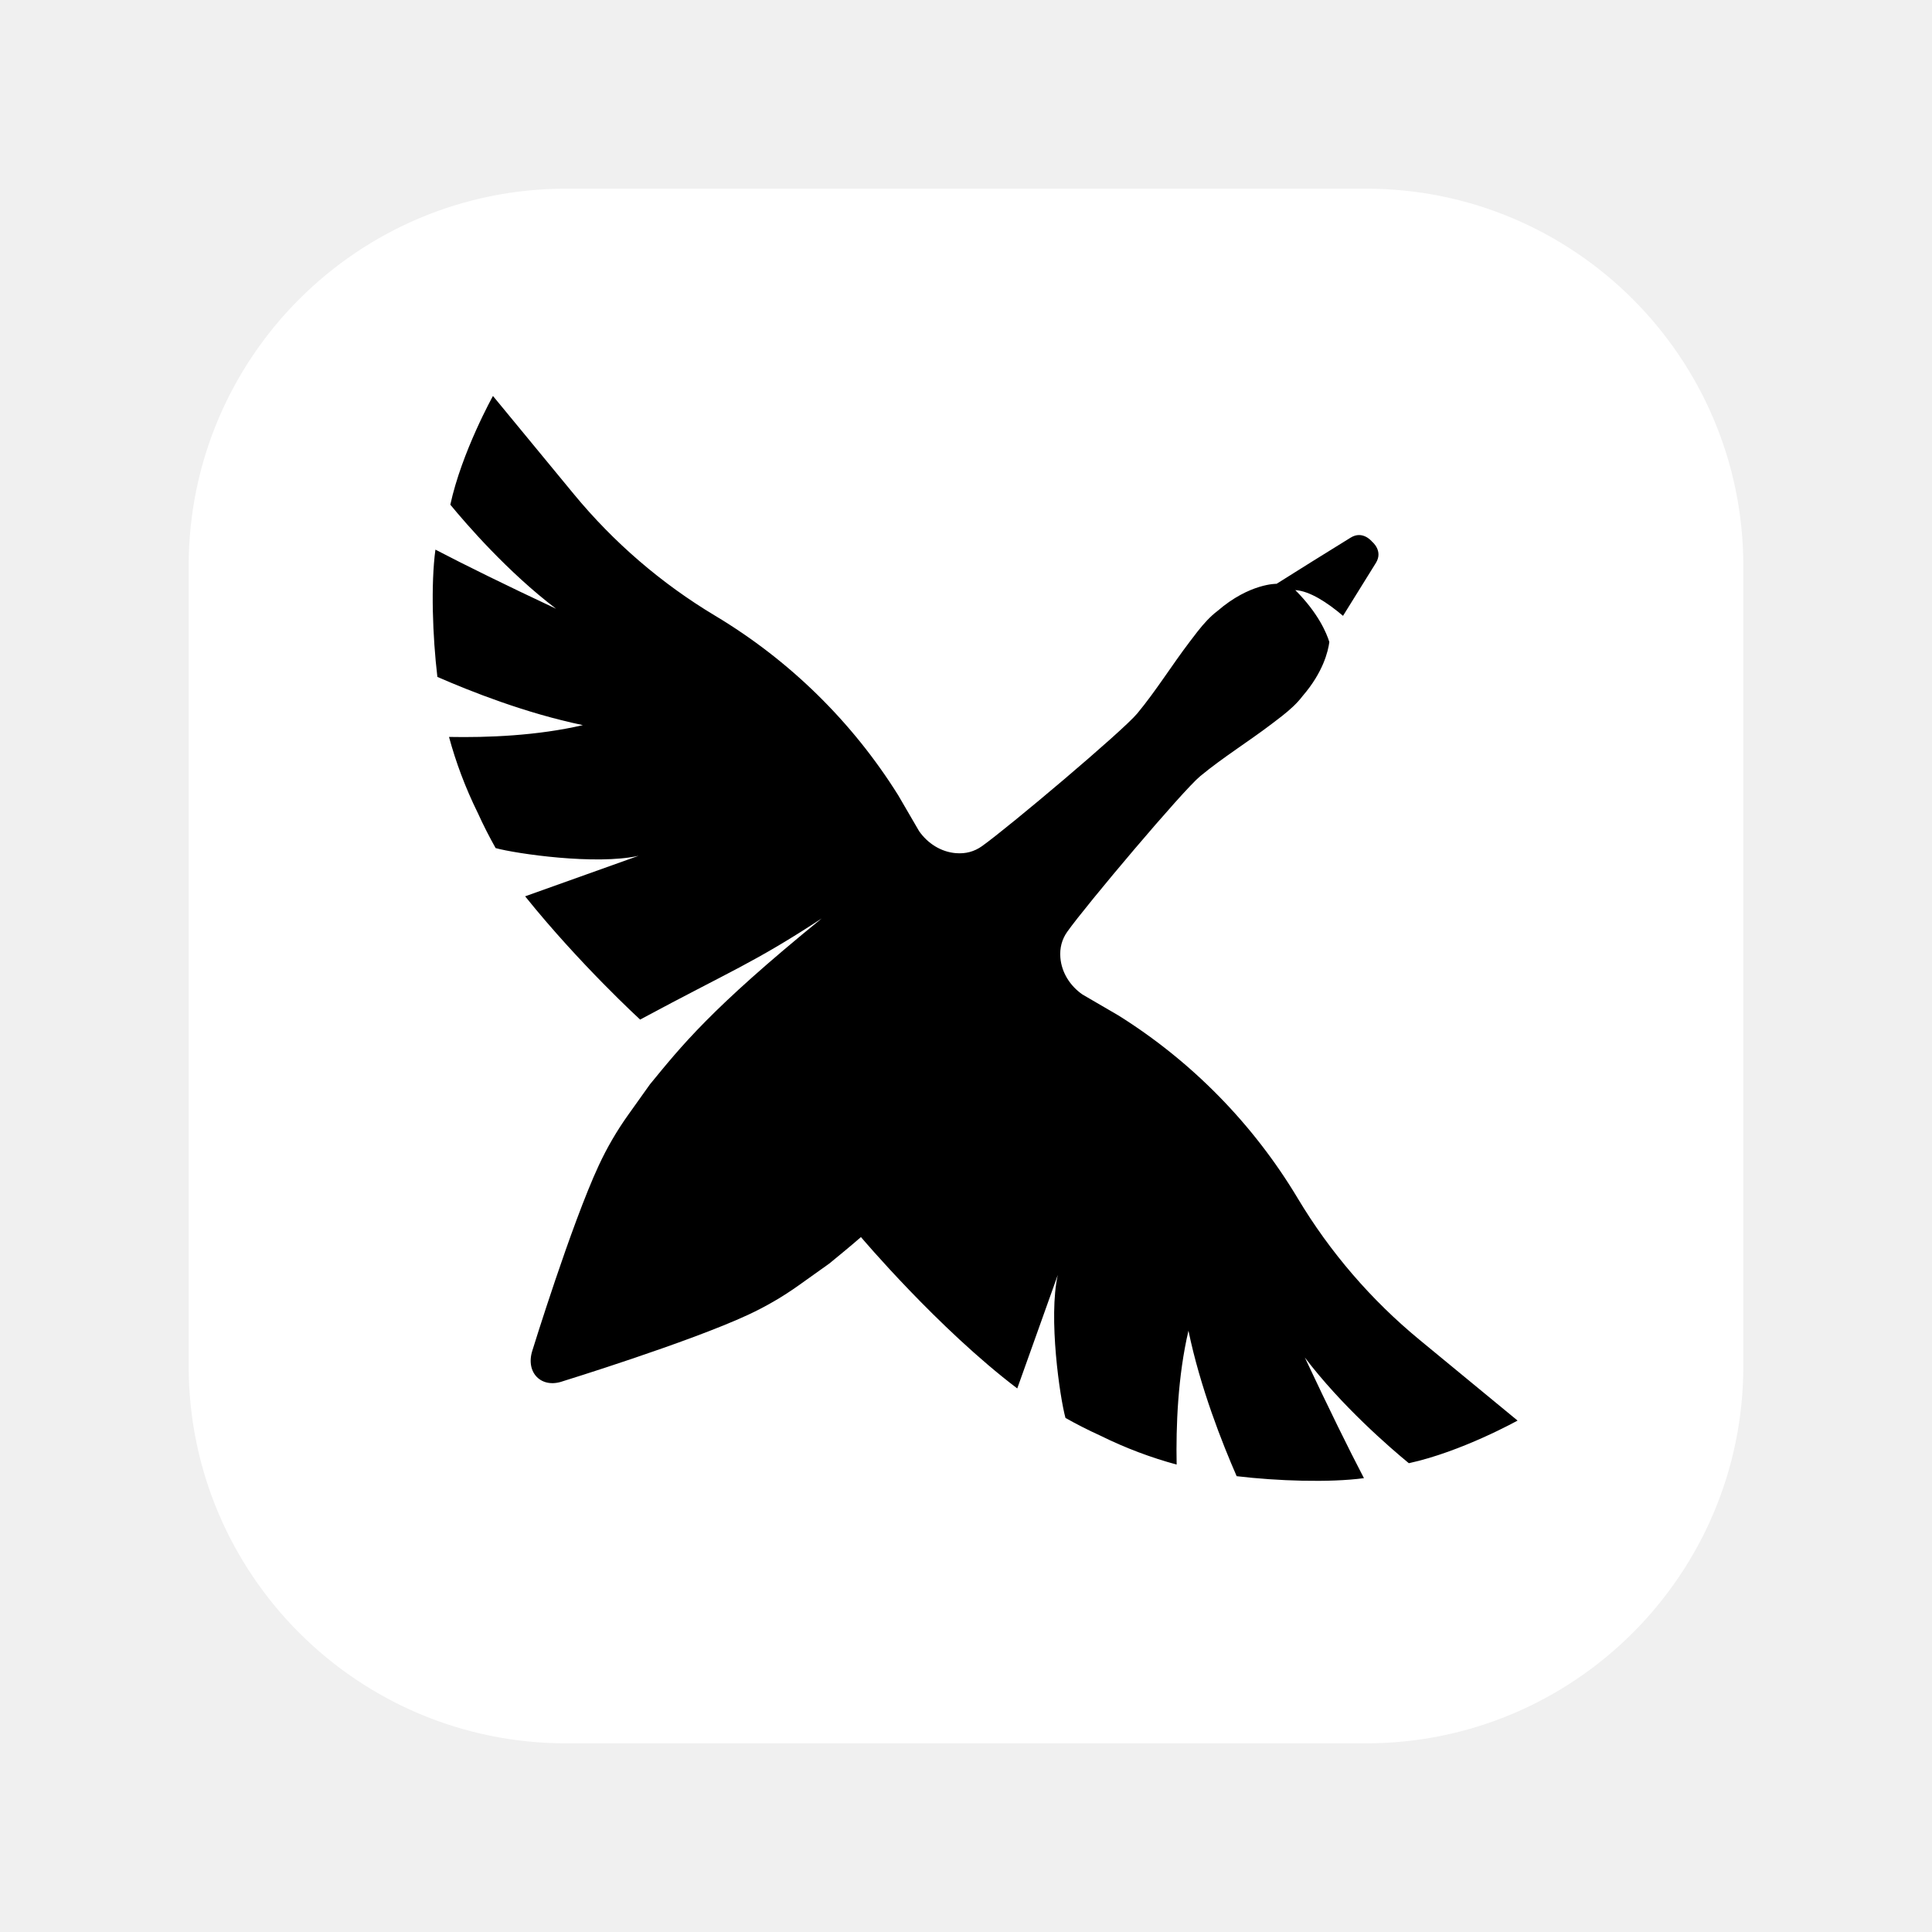
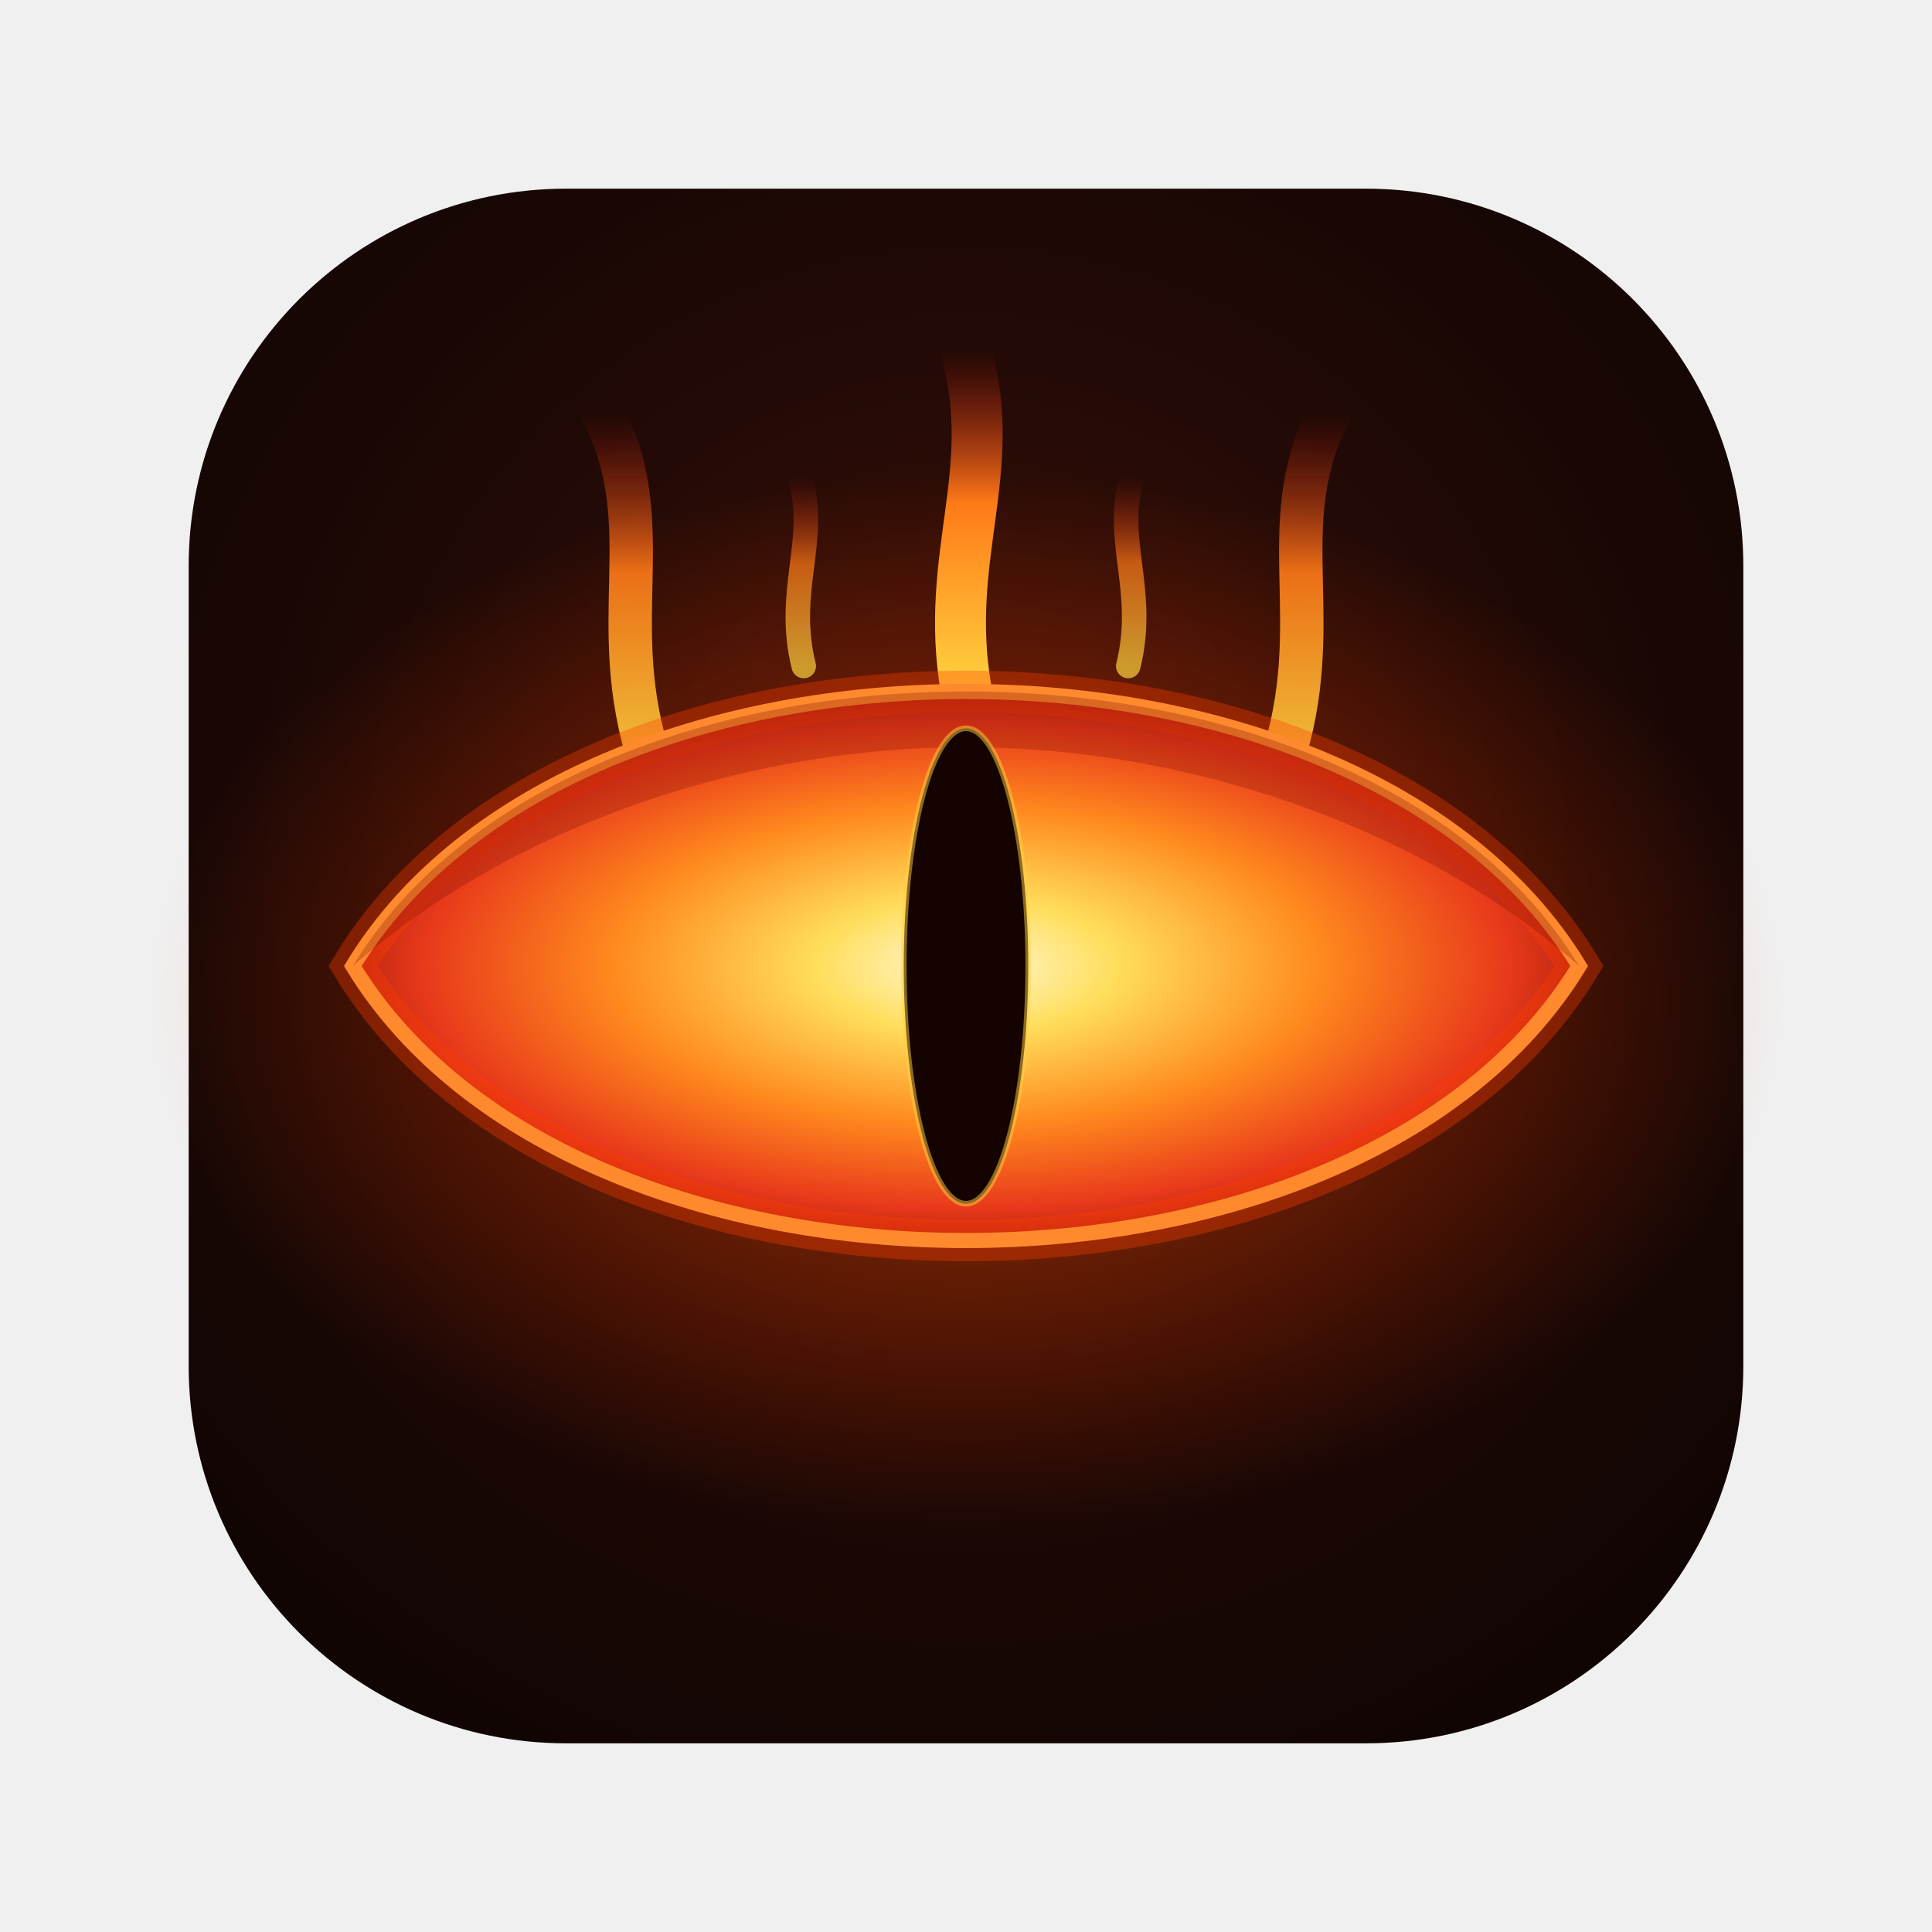
<svg xmlns="http://www.w3.org/2000/svg" width="2048" height="2048" viewBox="0 0 2048 2048">
-   <rect x="200" y="200" width="1648" height="1648" rx="400" ry="400" fill="#ffffff" stroke="none" />
-   <g transform="translate(128, 94) scale(3)">
-     <path d="M455.145 485.687C473.786 481.639 493.559 470.622 493.559 470.622L458.952 442.115C441.844 428.034 427.282 411.116 415.898 392.108C400.167 365.845 378.431 343.683 352.485 327.445L339.813 320.066C335.471 317.048 332.444 312.344 332.013 307.037C331.737 303.615 332.557 300.556 334.47 297.864C341.068 288.564 375.172 248.097 381.422 242.926C389.471 236.273 398.44 230.739 406.761 224.403C407.944 223.501 409.131 222.604 410.3 221.689C410.341 221.648 410.4 221.616 410.436 221.58C413.106 219.472 415.626 217.233 417.629 214.578C424.862 206.202 426.62 198.797 427.051 195.52C426.072 192.366 423.153 185.314 415.018 177.179C420.117 177.492 426.29 181.525 431.887 186.27C435.644 180.265 439.578 173.92 443.507 167.562C446.131 163.315 442.238 160.138 442.129 160.039L442.107 160.034C442.107 160.034 442.107 160.016 442.102 160.012C442.002 159.903 438.825 156.01 434.588 158.634C425.528 164.24 416.473 169.851 408.42 174.949C408.42 174.949 398.875 174.75 387.572 184.512C384.912 186.52 382.673 189.039 380.57 191.704C380.529 191.745 380.493 191.799 380.461 191.84C379.541 193.005 378.644 194.192 377.747 195.38C371.406 203.705 365.877 212.67 359.224 220.719C354.057 226.973 313.586 261.072 304.286 267.671C301.594 269.584 298.539 270.408 295.113 270.127C289.811 269.701 285.102 266.669 282.083 262.328L274.705 249.656C258.467 223.701 236.305 201.974 210.042 186.243C191.034 174.859 174.12 160.292 160.035 143.188L131.519 108.581C131.519 108.581 120.497 128.35 116.454 146.995C122.078 153.834 136.749 170.807 153.826 183.769C135.466 175.135 121.893 168.459 111.188 162.876C109.538 175.085 110.182 193.549 111.881 207.848C123.47 212.919 143.202 220.732 163.289 224.884C147.222 228.641 129.597 229.325 115.987 229.058C118.385 237.909 121.72 246.937 126.207 256.019C128.115 260.22 130.204 264.322 132.461 268.337C139.663 270.318 167.939 274.437 182.985 271.056C168.016 276.4 142.885 285.378 142.885 285.378C162.187 309.393 183.52 328.931 183.52 328.931C215.969 311.483 223.366 309.099 247.703 293.182C208.292 325.251 198.063 338.344 187 351.8L179.291 362.618C175.285 368.238 171.809 374.207 168.904 380.465C159.183 401.381 145.423 445.949 145.423 445.949C142.967 453.717 148.659 459.41 156.2 456.727C156.2 456.727 200.76 442.967 221.684 433.246C227.939 430.336 233.917 426.86 239.532 422.858L250.35 415.149C253.98 412.163 257.588 409.235 261.549 405.782C261.549 405.782 288.782 438.045 316.776 459.269C316.776 459.269 325.755 434.139 331.098 419.169C327.712 434.22 331.832 462.496 333.817 469.693C337.823 471.95 341.934 474.039 346.135 475.947C355.222 480.438 364.245 483.77 373.097 486.167C372.834 472.553 373.514 454.932 377.271 438.866C381.422 458.952 389.231 478.689 394.307 490.273C408.605 491.973 427.069 492.616 439.279 490.966C433.695 480.262 427.019 466.679 418.386 448.329C431.347 465.406 448.32 480.076 455.159 485.7L455.145 485.687Z" fill="black" />
+   <defs>
+     <radialGradient id="bg" cx="50%" cy="42%" r="75%">
+       <stop offset="0%" stop-color="#3a1108" />
+       <stop offset="55%" stop-color="#1d0805" />
+       <stop offset="100%" stop-color="#0c0403" />
+     </radialGradient>
+     <radialGradient id="iris" cx="50%" cy="50%" r="55%">
+       <stop offset="0%" stop-color="#fff8d8" />
+       <stop offset="22%" stop-color="#ffde5c" />
+       <stop offset="52%" stop-color="#ff8a1e" />
+       <stop offset="80%" stop-color="#e8391b" />
+       <stop offset="100%" stop-color="#8f1408" />
+     </radialGradient>
+     <radialGradient id="halo" cx="50%" cy="50%" r="50%">
+       <stop offset="0%" stop-color="#ff6a00" stop-opacity="0.55" />
+       <stop offset="70%" stop-color="#ff3d00" stop-opacity="0.18" />
+       <stop offset="100%" stop-color="#ff3d00" stop-opacity="0" />
+     </radialGradient>
+     <linearGradient id="flame" x1="0" y1="1" x2="0" y2="0">
+       <stop offset="0%" stop-color="#ffd23f" />
+       <stop offset="55%" stop-color="#ff7a18" />
+       <stop offset="100%" stop-color="#c81d11" stop-opacity="0" />
+     </linearGradient>
+   </defs>
+   <rect x="200" y="200" width="1648" height="1648" rx="400" ry="400" fill="url(#bg)" />
+   <ellipse cx="1024" cy="1060" rx="880" ry="560" fill="url(#halo)" />
+   <g fill="none" stroke="url(#flame)" stroke-linecap="round">
+     <path d="M690 810 C 640 660, 700 560, 640 440" stroke-width="46" opacity="0.9" />
+     <path d="M1024 730 C 1000 590, 1060 500, 1024 372" stroke-width="54" />
+     <path d="M1358 810 C 1408 660, 1348 560, 1408 440" stroke-width="46" opacity="0.9" />
+     <path d="M852 706 C 832 626, 868 572, 848 506" stroke-width="26" opacity="0.7" />
+     <path d="M1196 706 C 1216 626, 1180 572, 1200 506" stroke-width="26" opacity="0.7" />
  </g>
+   <path d="M374 1024 C 610 636, 1438 636, 1674 1024 C 1438 1412, 610 1412, 374 1024 Z" fill="url(#iris)" stroke="#ffb347" stroke-width="16" />
+   <path d="M374 1024 C 610 636, 1438 636, 1674 1024 C 1438 1412, 610 1412, 374 1024 Z" fill="none" stroke="#ff3d00" stroke-width="44" opacity="0.35" />
+   <path d="M374 1024 C 610 636, 1438 636, 1674 1024 C 1500 872, 1252 792, 1024 792 C 796 792, 548 872, 374 1024 Z" fill="#7a0f05" opacity="0.28" />
+   <ellipse cx="1024" cy="1024" rx="66" ry="252" fill="#150301" />
+   <ellipse cx="1024" cy="1024" rx="66" ry="252" fill="none" stroke="#ffd23f" stroke-width="6" opacity="0.5" />
</svg>
